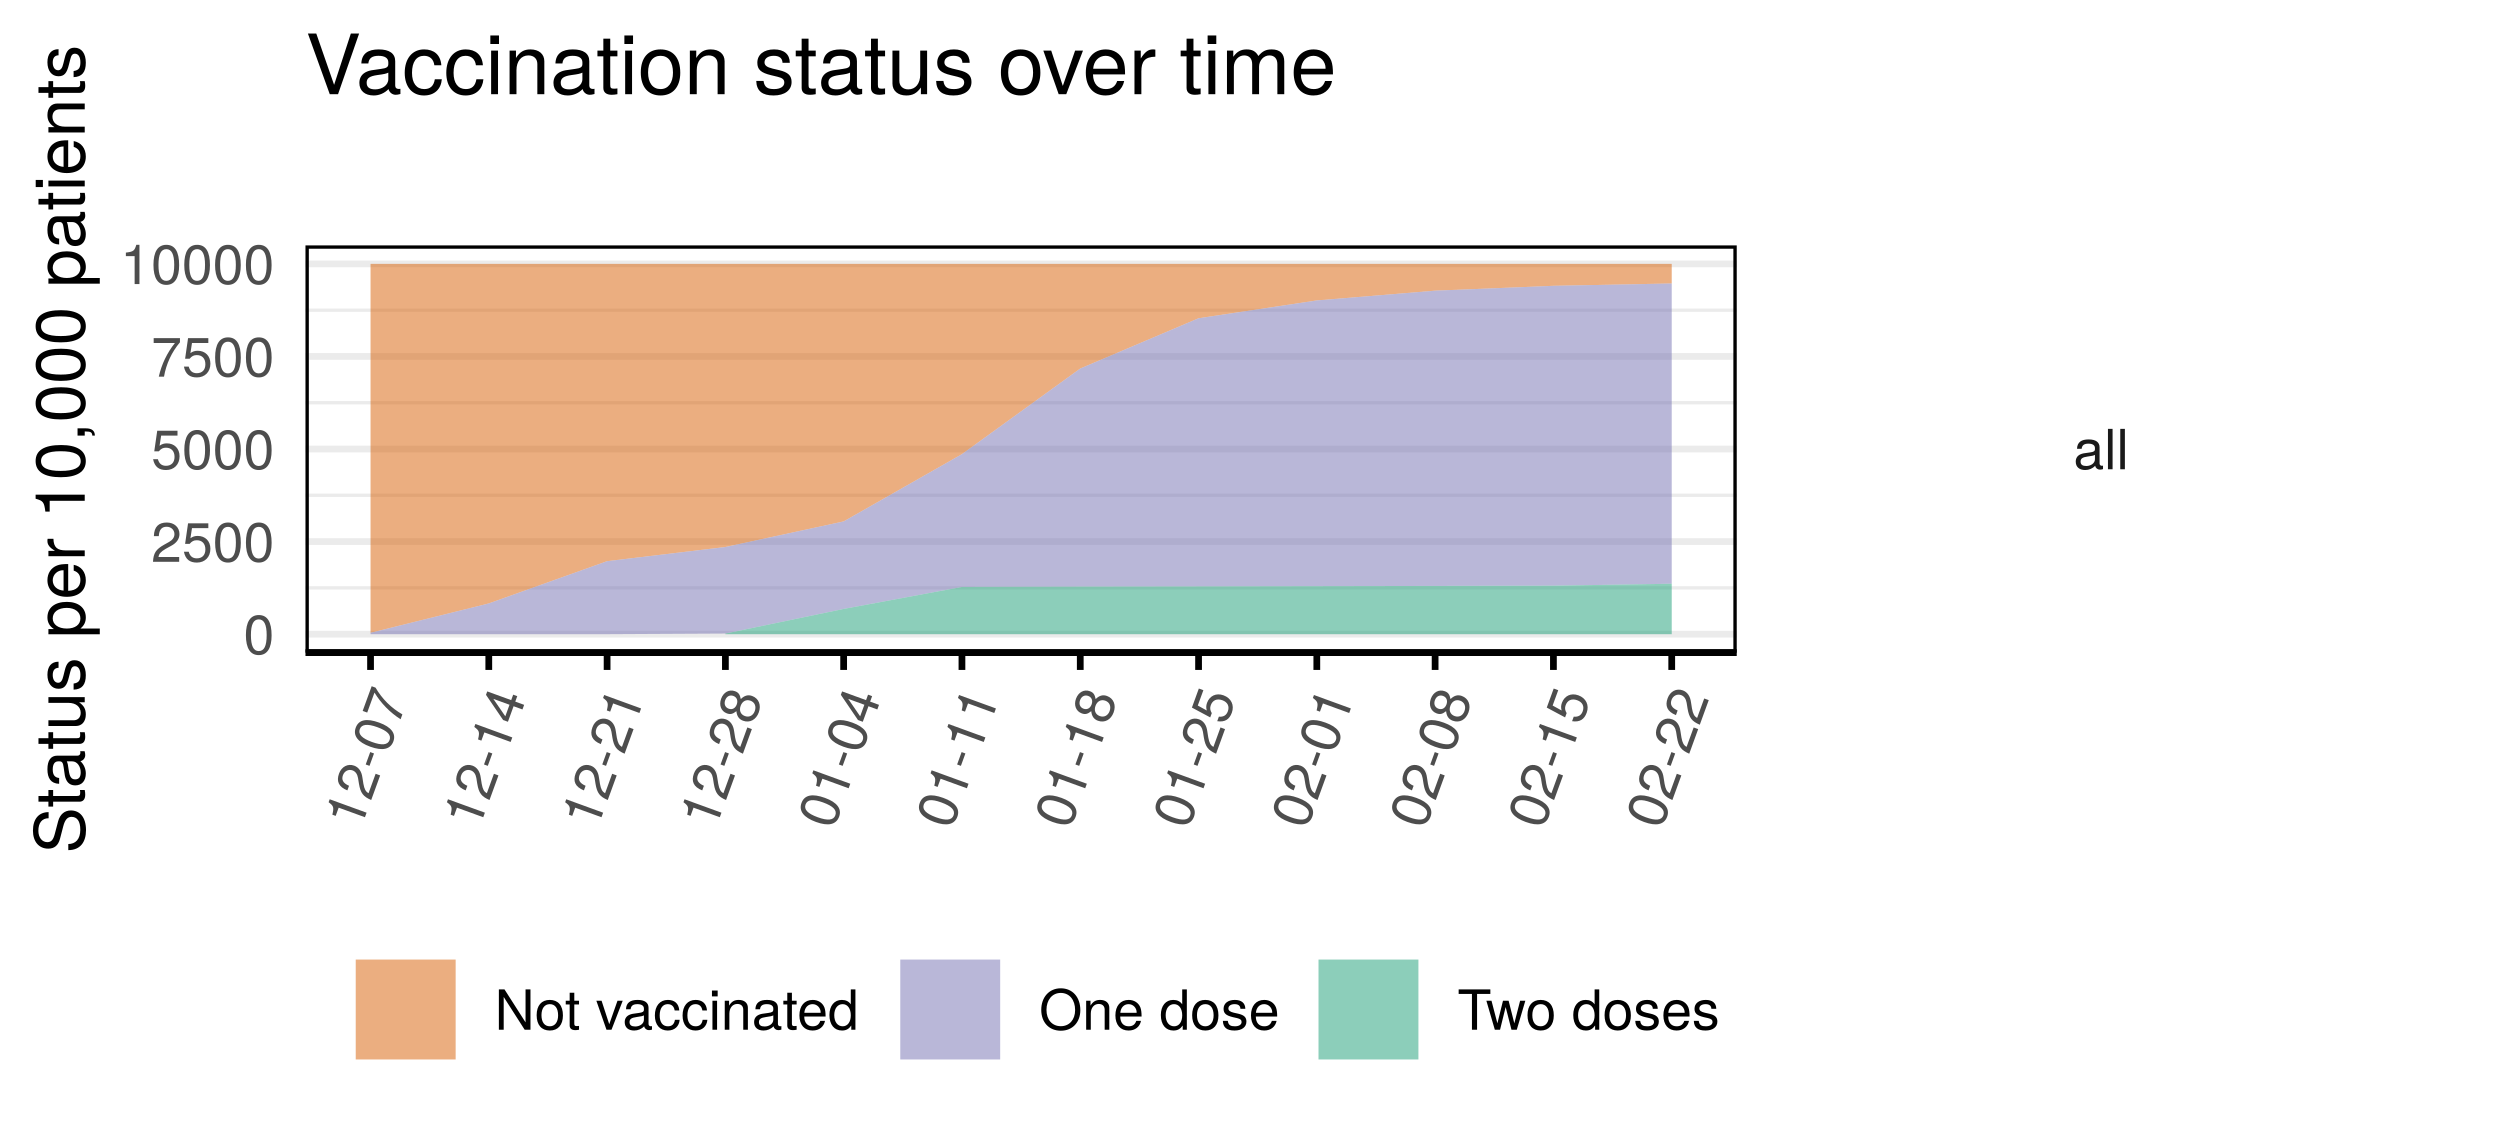
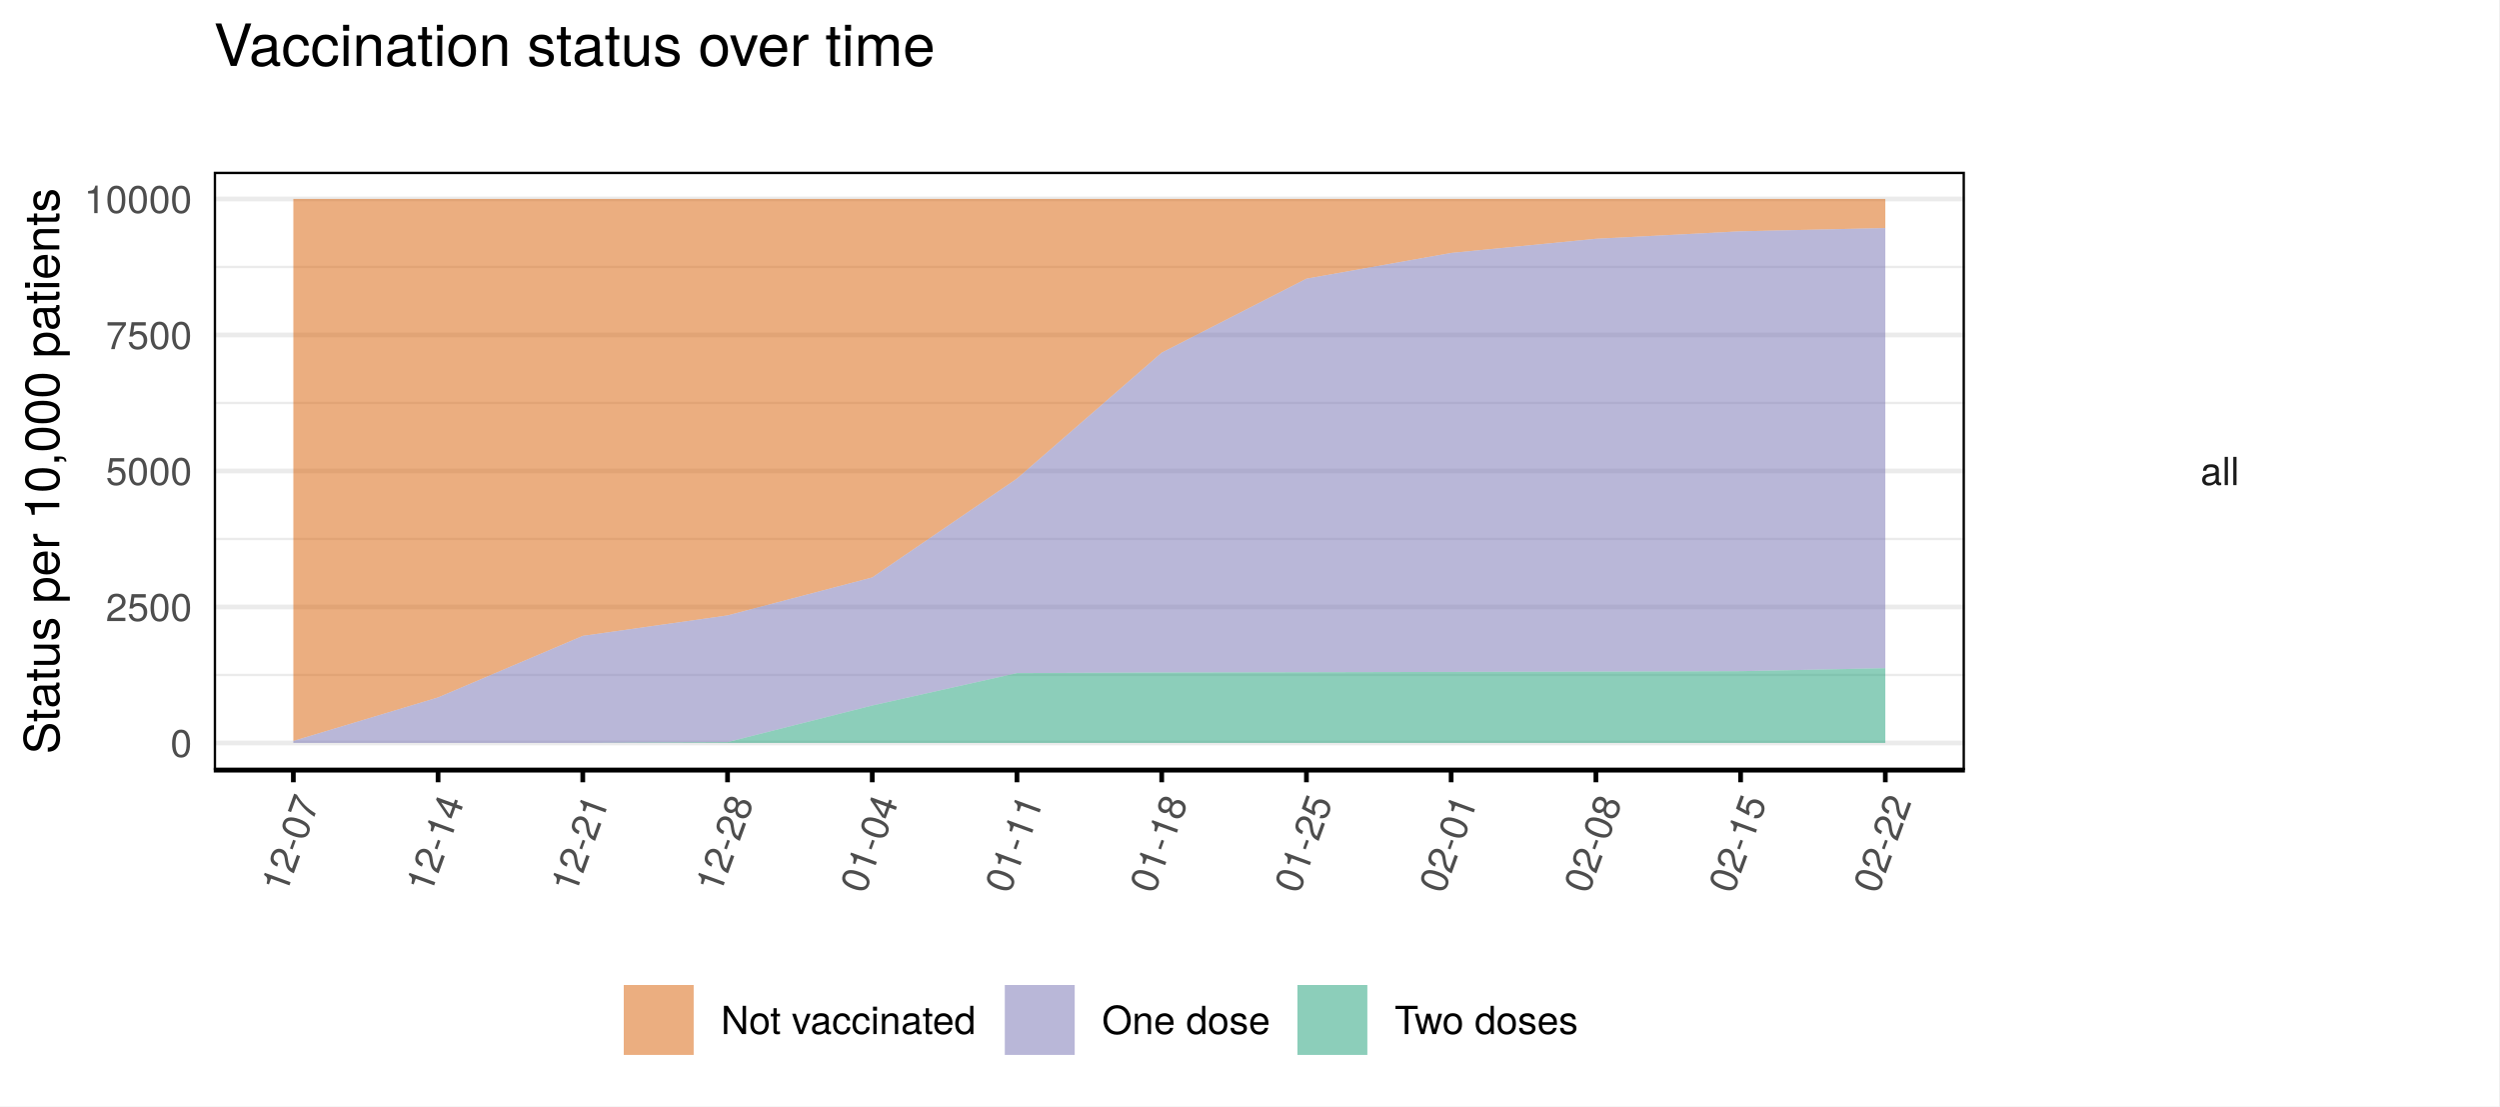
- <svg xmlns="http://www.w3.org/2000/svg" viewBox="0 0 396.85 179.85">
+ <svg xmlns="http://www.w3.org/2000/svg" viewBox="0 0 566.93 250.90">
  <defs>
    <style type="text/css">
    line, polyline, polygon, path, rect, circle {
      fill: none;
      stroke: #000000;
      stroke-linecap: round;
      stroke-linejoin: round;
      stroke-miterlimit: 10.00;
    }
  </style>
  </defs>
  <rect width="100%" height="100%" style="stroke: none; fill: #FFFFFF;" />
  <defs>
-     <clipPath id="cpNDguNDl8Mjc1LjY5fDEwMy42MHwzOC45NQ==">
-       <rect x="48.49" y="38.95" width="227.20" height="64.65" />
+     <clipPath id="cpNDguNDl8NDQ1Ljc3fDE3NC42NXwzOC45NQ==">
+       <rect x="48.49" y="38.95" width="397.28" height="135.70" />
    </clipPath>
  </defs>
-   <polyline points="48.49,93.32 275.69,93.32 " style="stroke-width: 0.53; stroke: #EBEBEB; stroke-linecap: butt;" clip-path="url(#cpNDguNDl8Mjc1LjY5fDEwMy42MHwzOC45NQ==)" />
-   <polyline points="48.49,78.62 275.69,78.62 " style="stroke-width: 0.53; stroke: #EBEBEB; stroke-linecap: butt;" clip-path="url(#cpNDguNDl8Mjc1LjY5fDEwMy42MHwzOC45NQ==)" />
-   <polyline points="48.49,63.93 275.69,63.93 " style="stroke-width: 0.53; stroke: #EBEBEB; stroke-linecap: butt;" clip-path="url(#cpNDguNDl8Mjc1LjY5fDEwMy42MHwzOC45NQ==)" />
-   <polyline points="48.49,49.24 275.69,49.24 " style="stroke-width: 0.53; stroke: #EBEBEB; stroke-linecap: butt;" clip-path="url(#cpNDguNDl8Mjc1LjY5fDEwMy42MHwzOC45NQ==)" />
-   <polyline points="48.49,100.67 275.69,100.67 " style="stroke-width: 1.07; stroke: #EBEBEB; stroke-linecap: butt;" clip-path="url(#cpNDguNDl8Mjc1LjY5fDEwMy42MHwzOC45NQ==)" />
-   <polyline points="48.49,85.97 275.69,85.97 " style="stroke-width: 1.07; stroke: #EBEBEB; stroke-linecap: butt;" clip-path="url(#cpNDguNDl8Mjc1LjY5fDEwMy42MHwzOC45NQ==)" />
-   <polyline points="48.49,71.28 275.69,71.28 " style="stroke-width: 1.07; stroke: #EBEBEB; stroke-linecap: butt;" clip-path="url(#cpNDguNDl8Mjc1LjY5fDEwMy42MHwzOC45NQ==)" />
-   <polyline points="48.49,56.58 275.69,56.58 " style="stroke-width: 1.07; stroke: #EBEBEB; stroke-linecap: butt;" clip-path="url(#cpNDguNDl8Mjc1LjY5fDEwMy42MHwzOC45NQ==)" />
-   <polyline points="48.49,41.89 275.69,41.89 " style="stroke-width: 1.07; stroke: #EBEBEB; stroke-linecap: butt;" clip-path="url(#cpNDguNDl8Mjc1LjY5fDEwMy42MHwzOC45NQ==)" />
-   <polygon points="58.82,41.89 77.59,41.89 96.37,41.89 115.15,41.89 133.92,41.89 152.70,41.89 171.48,41.89 190.26,41.89 209.03,41.89 227.81,41.89 246.59,41.89 265.37,41.89 265.37,45.00 246.59,45.37 227.81,46.14 209.03,47.69 190.26,50.52 171.48,58.50 152.70,72.09 133.92,82.77 115.15,86.83 96.37,89.08 77.59,95.79 58.82,100.45 " style="stroke-width: 0.00; stroke: none; fill: #D95F02; fill-opacity: 0.50;" clip-path="url(#cpNDguNDl8Mjc1LjY5fDEwMy42MHwzOC45NQ==)" />
-   <polyline points="58.82,41.89 77.59,41.89 96.37,41.89 115.15,41.89 133.92,41.89 152.70,41.89 171.48,41.89 190.26,41.89 209.03,41.89 227.81,41.89 246.59,41.89 265.37,41.89 " style="stroke-width: 1.07; stroke: none;" clip-path="url(#cpNDguNDl8Mjc1LjY5fDEwMy42MHwzOC45NQ==)" />
-   <polygon points="58.82,100.45 77.59,95.79 96.37,89.08 115.15,86.83 133.92,82.77 152.70,72.09 171.48,58.50 190.26,50.52 209.03,47.69 227.81,46.14 246.59,45.37 265.37,45.00 265.37,92.66 246.59,92.97 227.81,93.01 209.03,93.05 190.26,93.09 171.48,93.12 152.70,93.17 133.92,96.66 115.15,100.57 96.37,100.67 77.59,100.67 58.82,100.67 " style="stroke-width: 0.00; stroke: none; fill: #7570B3; fill-opacity: 0.50;" clip-path="url(#cpNDguNDl8Mjc1LjY5fDEwMy42MHwzOC45NQ==)" />
-   <polyline points="58.82,100.45 77.59,95.79 96.37,89.08 115.15,86.83 133.92,82.77 152.70,72.09 171.48,58.50 190.26,50.52 209.03,47.69 227.81,46.14 246.59,45.37 265.37,45.00 " style="stroke-width: 1.07; stroke: none;" clip-path="url(#cpNDguNDl8Mjc1LjY5fDEwMy42MHwzOC45NQ==)" />
-   <polygon points="115.15,100.57 133.92,96.66 152.70,93.17 171.48,93.12 190.26,93.09 209.03,93.05 227.81,93.01 246.59,92.97 265.37,92.66 265.37,100.67 246.59,100.67 227.81,100.67 209.03,100.67 190.26,100.67 171.48,100.67 152.70,100.67 133.92,100.67 115.15,100.67 " style="stroke-width: 0.00; stroke: none; fill: #1B9E77; fill-opacity: 0.50;" clip-path="url(#cpNDguNDl8Mjc1LjY5fDEwMy42MHwzOC45NQ==)" />
-   <polyline points="115.15,100.57 133.92,96.66 152.70,93.17 171.48,93.12 190.26,93.09 209.03,93.05 227.81,93.01 246.59,92.97 265.37,92.66 " style="stroke-width: 1.07; stroke: none;" clip-path="url(#cpNDguNDl8Mjc1LjY5fDEwMy42MHwzOC45NQ==)" />
-   <rect x="48.49" y="38.95" width="227.20" height="64.65" style="stroke-width: 1.07;" clip-path="url(#cpNDguNDl8Mjc1LjY5fDEwMy42MHwzOC45NQ==)" />
+   <polyline points="48.49,153.06 445.77,153.06 " style="stroke-width: 0.53; stroke: #EBEBEB; stroke-linecap: butt;" clip-path="url(#cpNDguNDl8NDQ1Ljc3fDE3NC42NXwzOC45NQ==)" />
+   <polyline points="48.49,122.22 445.77,122.22 " style="stroke-width: 0.53; stroke: #EBEBEB; stroke-linecap: butt;" clip-path="url(#cpNDguNDl8NDQ1Ljc3fDE3NC42NXwzOC45NQ==)" />
+   <polyline points="48.49,91.38 445.77,91.38 " style="stroke-width: 0.53; stroke: #EBEBEB; stroke-linecap: butt;" clip-path="url(#cpNDguNDl8NDQ1Ljc3fDE3NC42NXwzOC45NQ==)" />
+   <polyline points="48.49,60.54 445.77,60.54 " style="stroke-width: 0.53; stroke: #EBEBEB; stroke-linecap: butt;" clip-path="url(#cpNDguNDl8NDQ1Ljc3fDE3NC42NXwzOC45NQ==)" />
+   <polyline points="48.49,168.48 445.77,168.48 " style="stroke-width: 1.07; stroke: #EBEBEB; stroke-linecap: butt;" clip-path="url(#cpNDguNDl8NDQ1Ljc3fDE3NC42NXwzOC45NQ==)" />
+   <polyline points="48.49,137.64 445.77,137.64 " style="stroke-width: 1.07; stroke: #EBEBEB; stroke-linecap: butt;" clip-path="url(#cpNDguNDl8NDQ1Ljc3fDE3NC42NXwzOC45NQ==)" />
+   <polyline points="48.49,106.80 445.77,106.80 " style="stroke-width: 1.07; stroke: #EBEBEB; stroke-linecap: butt;" clip-path="url(#cpNDguNDl8NDQ1Ljc3fDE3NC42NXwzOC45NQ==)" />
+   <polyline points="48.49,75.96 445.77,75.96 " style="stroke-width: 1.07; stroke: #EBEBEB; stroke-linecap: butt;" clip-path="url(#cpNDguNDl8NDQ1Ljc3fDE3NC42NXwzOC45NQ==)" />
+   <polyline points="48.49,45.12 445.77,45.12 " style="stroke-width: 1.07; stroke: #EBEBEB; stroke-linecap: butt;" clip-path="url(#cpNDguNDl8NDQ1Ljc3fDE3NC42NXwzOC45NQ==)" />
+   <polygon points="66.55,45.12 99.38,45.12 132.21,45.12 165.05,45.12 197.88,45.12 230.71,45.12 263.55,45.12 296.38,45.12 329.21,45.12 362.05,45.12 394.88,45.12 427.71,45.12 427.71,51.71 394.88,52.45 362.05,54.15 329.21,57.36 296.38,63.20 263.55,79.98 230.71,108.53 197.88,130.95 165.05,139.56 132.21,144.20 99.38,158.16 66.55,168.03 " style="stroke-width: 0.00; stroke: none; fill: #D95F02; fill-opacity: 0.50;" clip-path="url(#cpNDguNDl8NDQ1Ljc3fDE3NC42NXwzOC45NQ==)" />
+   <polyline points="66.55,45.12 99.38,45.12 132.21,45.12 165.05,45.12 197.88,45.12 230.71,45.12 263.55,45.12 296.38,45.12 329.21,45.12 362.05,45.12 394.88,45.12 427.71,45.12 " style="stroke-width: 1.07; stroke: none;" clip-path="url(#cpNDguNDl8NDQ1Ljc3fDE3NC42NXwzOC45NQ==)" />
+   <polygon points="66.55,168.03 99.38,158.16 132.21,144.20 165.05,139.56 197.88,130.95 230.71,108.53 263.55,79.98 296.38,63.20 329.21,57.36 362.05,54.15 394.88,52.45 427.71,51.71 427.71,151.53 394.88,152.20 362.05,152.31 329.21,152.37 296.38,152.45 263.55,152.51 230.71,152.64 197.88,159.99 165.05,168.29 132.21,168.48 99.38,168.48 66.55,168.48 " style="stroke-width: 0.00; stroke: none; fill: #7570B3; fill-opacity: 0.50;" clip-path="url(#cpNDguNDl8NDQ1Ljc3fDE3NC42NXwzOC45NQ==)" />
+   <polyline points="66.55,168.03 99.38,158.16 132.21,144.20 165.05,139.56 197.88,130.95 230.71,108.53 263.55,79.98 296.38,63.20 329.21,57.36 362.05,54.15 394.88,52.45 427.71,51.71 " style="stroke-width: 1.07; stroke: none;" clip-path="url(#cpNDguNDl8NDQ1Ljc3fDE3NC42NXwzOC45NQ==)" />
+   <polygon points="66.55,168.48 99.38,168.48 132.21,168.48 165.05,168.29 197.88,159.99 230.71,152.64 263.55,152.51 296.38,152.45 329.21,152.37 362.05,152.31 394.88,152.20 427.71,151.53 427.71,168.48 394.88,168.48 362.05,168.48 329.21,168.48 296.38,168.48 263.55,168.48 230.71,168.48 197.88,168.48 165.05,168.48 132.21,168.48 99.38,168.48 66.55,168.48 " style="stroke-width: 0.00; stroke: none; fill: #1B9E77; fill-opacity: 0.50;" clip-path="url(#cpNDguNDl8NDQ1Ljc3fDE3NC42NXwzOC45NQ==)" />
+   <polyline points="66.55,168.48 99.38,168.48 132.21,168.48 165.05,168.29 197.88,159.99 230.71,152.64 263.55,152.51 296.38,152.45 329.21,152.37 362.05,152.31 394.88,152.20 427.71,151.53 " style="stroke-width: 1.07; stroke: none;" clip-path="url(#cpNDguNDl8NDQ1Ljc3fDE3NC42NXwzOC45NQ==)" />
+   <rect x="48.49" y="38.95" width="397.28" height="135.70" style="stroke-width: 1.07;" clip-path="url(#cpNDguNDl8NDQ1Ljc3fDE3NC42NXwzOC45NQ==)" />
  <defs>
-     <clipPath id="cpMC4wMHwzOTYuODV8MTc5Ljg1fDAuMDA=">
-       <rect x="0.00" y="0.00" width="396.85" height="179.85" />
+     <clipPath id="cpMC4wMHw1NjYuOTN8MjUwLjkwfDAuMDA=">
+       <rect x="0.00" y="0.00" width="566.93" height="250.90" />
    </clipPath>
  </defs>
  <defs>
-     <clipPath id="cpMjc1LjY5fDM5MS4zN3wxMDMuNjB8MzguOTU=">
-       <rect x="275.69" y="38.95" width="115.68" height="64.65" />
+     <clipPath id="cpNDQ1Ljc3fDU2MS40NXwxNzQuNjV8MzguOTU=">
+       <rect x="445.77" y="38.95" width="115.68" height="135.70" />
    </clipPath>
  </defs>
  <defs>
-     <clipPath id="cpMzI0Ljc1fDM0Mi4zMnwxMDMuNjB8MzguOTU=">
-       <rect x="324.75" y="38.95" width="17.57" height="64.65" />
+     <clipPath id="cpNDk0LjgzfDUxMi4zOXwxNzQuNjV8MzguOTU=">
+       <rect x="494.83" y="38.95" width="17.57" height="135.70" />
    </clipPath>
  </defs>
-   <g clip-path="url(#cpMzI0Ljc1fDM0Mi4zMnwxMDMuNjB8MzguOTU=)">
-     <text x="329.13" y="74.49" style="font-size: 8.80px; fill: #1A1A1A; font-family: TeX Gyre Heros;" textLength="8.80px" lengthAdjust="spacingAndGlyphs">all</text>
+   <g clip-path="url(#cpNDk0LjgzfDUxMi4zOXwxNzQuNjV8MzguOTU=)">
+     <text x="499.21" y="110.01" style="font-size: 8.80px; fill: #1A1A1A; font-family: TeX Gyre Heros;" textLength="8.80px" lengthAdjust="spacingAndGlyphs">all</text>
  </g>
  <defs>
-     <clipPath id="cpMjc1LjY5fDM5MS4zN3wxMDMuNjB8MzguOTU=">
-       <rect x="275.69" y="38.95" width="115.68" height="64.65" />
+     <clipPath id="cpNDQ1Ljc3fDU2MS40NXwxNzQuNjV8MzguOTU=">
+       <rect x="445.77" y="38.95" width="115.68" height="135.70" />
    </clipPath>
  </defs>
  <defs>
-     <clipPath id="cpMC4wMHwzOTYuODV8MTc5Ljg1fDAuMDA=">
-       <rect x="0.00" y="0.00" width="396.85" height="179.85" />
+     <clipPath id="cpMC4wMHw1NjYuOTN8MjUwLjkwfDAuMDA=">
+       <rect x="0.00" y="0.00" width="566.93" height="250.90" />
    </clipPath>
  </defs>
-   <polyline points="48.49,103.60 275.69,103.60 " style="stroke-width: 1.07; stroke-linecap: butt;" clip-path="url(#cpMC4wMHwzOTYuODV8MTc5Ljg1fDAuMDA=)" />
-   <polyline points="58.82,106.34 58.82,103.60 " style="stroke-width: 1.07; stroke-linecap: butt;" clip-path="url(#cpMC4wMHwzOTYuODV8MTc5Ljg1fDAuMDA=)" />
-   <polyline points="77.59,106.34 77.59,103.60 " style="stroke-width: 1.07; stroke-linecap: butt;" clip-path="url(#cpMC4wMHwzOTYuODV8MTc5Ljg1fDAuMDA=)" />
-   <polyline points="96.37,106.34 96.37,103.60 " style="stroke-width: 1.07; stroke-linecap: butt;" clip-path="url(#cpMC4wMHwzOTYuODV8MTc5Ljg1fDAuMDA=)" />
-   <polyline points="115.15,106.34 115.15,103.60 " style="stroke-width: 1.07; stroke-linecap: butt;" clip-path="url(#cpMC4wMHwzOTYuODV8MTc5Ljg1fDAuMDA=)" />
-   <polyline points="133.92,106.34 133.92,103.60 " style="stroke-width: 1.07; stroke-linecap: butt;" clip-path="url(#cpMC4wMHwzOTYuODV8MTc5Ljg1fDAuMDA=)" />
-   <polyline points="152.70,106.34 152.70,103.60 " style="stroke-width: 1.07; stroke-linecap: butt;" clip-path="url(#cpMC4wMHwzOTYuODV8MTc5Ljg1fDAuMDA=)" />
-   <polyline points="171.48,106.34 171.48,103.60 " style="stroke-width: 1.07; stroke-linecap: butt;" clip-path="url(#cpMC4wMHwzOTYuODV8MTc5Ljg1fDAuMDA=)" />
-   <polyline points="190.26,106.34 190.26,103.60 " style="stroke-width: 1.07; stroke-linecap: butt;" clip-path="url(#cpMC4wMHwzOTYuODV8MTc5Ljg1fDAuMDA=)" />
-   <polyline points="209.03,106.34 209.03,103.60 " style="stroke-width: 1.07; stroke-linecap: butt;" clip-path="url(#cpMC4wMHwzOTYuODV8MTc5Ljg1fDAuMDA=)" />
-   <polyline points="227.81,106.34 227.81,103.60 " style="stroke-width: 1.07; stroke-linecap: butt;" clip-path="url(#cpMC4wMHwzOTYuODV8MTc5Ljg1fDAuMDA=)" />
-   <polyline points="246.59,106.34 246.59,103.60 " style="stroke-width: 1.07; stroke-linecap: butt;" clip-path="url(#cpMC4wMHwzOTYuODV8MTc5Ljg1fDAuMDA=)" />
-   <polyline points="265.37,106.34 265.37,103.60 " style="stroke-width: 1.07; stroke-linecap: butt;" clip-path="url(#cpMC4wMHwzOTYuODV8MTc5Ljg1fDAuMDA=)" />
-   <g clip-path="url(#cpMC4wMHwzOTYuODV8MTc5Ljg1fDAuMDA=)">
-     <text transform="translate(57.15,131.87) rotate(-70)" style="font-size: 8.80px; fill: #4D4D4D; font-family: TeX Gyre Heros;" textLength="22.50px" lengthAdjust="spacingAndGlyphs">12-07</text>
+   <polyline points="48.49,174.65 445.77,174.65 " style="stroke-width: 1.07; stroke-linecap: butt;" clip-path="url(#cpMC4wMHw1NjYuOTN8MjUwLjkwfDAuMDA=)" />
+   <polyline points="66.55,177.39 66.55,174.65 " style="stroke-width: 1.07; stroke-linecap: butt;" clip-path="url(#cpMC4wMHw1NjYuOTN8MjUwLjkwfDAuMDA=)" />
+   <polyline points="99.38,177.39 99.38,174.65 " style="stroke-width: 1.07; stroke-linecap: butt;" clip-path="url(#cpMC4wMHw1NjYuOTN8MjUwLjkwfDAuMDA=)" />
+   <polyline points="132.21,177.39 132.21,174.65 " style="stroke-width: 1.07; stroke-linecap: butt;" clip-path="url(#cpMC4wMHw1NjYuOTN8MjUwLjkwfDAuMDA=)" />
+   <polyline points="165.05,177.39 165.05,174.65 " style="stroke-width: 1.07; stroke-linecap: butt;" clip-path="url(#cpMC4wMHw1NjYuOTN8MjUwLjkwfDAuMDA=)" />
+   <polyline points="197.88,177.39 197.88,174.65 " style="stroke-width: 1.07; stroke-linecap: butt;" clip-path="url(#cpMC4wMHw1NjYuOTN8MjUwLjkwfDAuMDA=)" />
+   <polyline points="230.71,177.39 230.71,174.65 " style="stroke-width: 1.07; stroke-linecap: butt;" clip-path="url(#cpMC4wMHw1NjYuOTN8MjUwLjkwfDAuMDA=)" />
+   <polyline points="263.55,177.39 263.55,174.65 " style="stroke-width: 1.07; stroke-linecap: butt;" clip-path="url(#cpMC4wMHw1NjYuOTN8MjUwLjkwfDAuMDA=)" />
+   <polyline points="296.38,177.39 296.38,174.65 " style="stroke-width: 1.07; stroke-linecap: butt;" clip-path="url(#cpMC4wMHw1NjYuOTN8MjUwLjkwfDAuMDA=)" />
+   <polyline points="329.21,177.39 329.21,174.65 " style="stroke-width: 1.07; stroke-linecap: butt;" clip-path="url(#cpMC4wMHw1NjYuOTN8MjUwLjkwfDAuMDA=)" />
+   <polyline points="362.05,177.39 362.05,174.65 " style="stroke-width: 1.07; stroke-linecap: butt;" clip-path="url(#cpMC4wMHw1NjYuOTN8MjUwLjkwfDAuMDA=)" />
+   <polyline points="394.88,177.39 394.88,174.65 " style="stroke-width: 1.07; stroke-linecap: butt;" clip-path="url(#cpMC4wMHw1NjYuOTN8MjUwLjkwfDAuMDA=)" />
+   <polyline points="427.71,177.39 427.71,174.65 " style="stroke-width: 1.07; stroke-linecap: butt;" clip-path="url(#cpMC4wMHw1NjYuOTN8MjUwLjkwfDAuMDA=)" />
+   <g clip-path="url(#cpMC4wMHw1NjYuOTN8MjUwLjkwfDAuMDA=)">
+     <text transform="translate(64.88,202.92) rotate(-70)" style="font-size: 8.80px; fill: #4D4D4D; font-family: TeX Gyre Heros;" textLength="22.50px" lengthAdjust="spacingAndGlyphs">12-07</text>
  </g>
-   <g clip-path="url(#cpMC4wMHwzOTYuODV8MTc5Ljg1fDAuMDA=)">
-     <text transform="translate(75.93,131.87) rotate(-70)" style="font-size: 8.80px; fill: #4D4D4D; font-family: TeX Gyre Heros;" textLength="22.50px" lengthAdjust="spacingAndGlyphs">12-14</text>
+   <g clip-path="url(#cpMC4wMHw1NjYuOTN8MjUwLjkwfDAuMDA=)">
+     <text transform="translate(97.71,202.92) rotate(-70)" style="font-size: 8.80px; fill: #4D4D4D; font-family: TeX Gyre Heros;" textLength="22.50px" lengthAdjust="spacingAndGlyphs">12-14</text>
  </g>
-   <g clip-path="url(#cpMC4wMHwzOTYuODV8MTc5Ljg1fDAuMDA=)">
-     <text transform="translate(94.70,131.87) rotate(-70)" style="font-size: 8.80px; fill: #4D4D4D; font-family: TeX Gyre Heros;" textLength="22.50px" lengthAdjust="spacingAndGlyphs">12-21</text>
+   <g clip-path="url(#cpMC4wMHw1NjYuOTN8MjUwLjkwfDAuMDA=)">
+     <text transform="translate(130.55,202.92) rotate(-70)" style="font-size: 8.80px; fill: #4D4D4D; font-family: TeX Gyre Heros;" textLength="22.50px" lengthAdjust="spacingAndGlyphs">12-21</text>
  </g>
-   <g clip-path="url(#cpMC4wMHwzOTYuODV8MTc5Ljg1fDAuMDA=)">
-     <text transform="translate(113.48,131.87) rotate(-70)" style="font-size: 8.80px; fill: #4D4D4D; font-family: TeX Gyre Heros;" textLength="22.50px" lengthAdjust="spacingAndGlyphs">12-28</text>
+   <g clip-path="url(#cpMC4wMHw1NjYuOTN8MjUwLjkwfDAuMDA=)">
+     <text transform="translate(163.38,202.92) rotate(-70)" style="font-size: 8.80px; fill: #4D4D4D; font-family: TeX Gyre Heros;" textLength="22.50px" lengthAdjust="spacingAndGlyphs">12-28</text>
  </g>
-   <g clip-path="url(#cpMC4wMHwzOTYuODV8MTc5Ljg1fDAuMDA=)">
-     <text transform="translate(132.26,131.87) rotate(-70)" style="font-size: 8.80px; fill: #4D4D4D; font-family: TeX Gyre Heros;" textLength="22.50px" lengthAdjust="spacingAndGlyphs">01-04</text>
+   <g clip-path="url(#cpMC4wMHw1NjYuOTN8MjUwLjkwfDAuMDA=)">
+     <text transform="translate(196.21,202.92) rotate(-70)" style="font-size: 8.80px; fill: #4D4D4D; font-family: TeX Gyre Heros;" textLength="22.50px" lengthAdjust="spacingAndGlyphs">01-04</text>
  </g>
-   <g clip-path="url(#cpMC4wMHwzOTYuODV8MTc5Ljg1fDAuMDA=)">
-     <text transform="translate(151.03,131.87) rotate(-70)" style="font-size: 8.80px; fill: #4D4D4D; font-family: TeX Gyre Heros;" textLength="22.50px" lengthAdjust="spacingAndGlyphs">01-11</text>
+   <g clip-path="url(#cpMC4wMHw1NjYuOTN8MjUwLjkwfDAuMDA=)">
+     <text transform="translate(229.05,202.92) rotate(-70)" style="font-size: 8.80px; fill: #4D4D4D; font-family: TeX Gyre Heros;" textLength="22.50px" lengthAdjust="spacingAndGlyphs">01-11</text>
  </g>
-   <g clip-path="url(#cpMC4wMHwzOTYuODV8MTc5Ljg1fDAuMDA=)">
-     <text transform="translate(169.81,131.87) rotate(-70)" style="font-size: 8.80px; fill: #4D4D4D; font-family: TeX Gyre Heros;" textLength="22.50px" lengthAdjust="spacingAndGlyphs">01-18</text>
+   <g clip-path="url(#cpMC4wMHw1NjYuOTN8MjUwLjkwfDAuMDA=)">
+     <text transform="translate(261.88,202.92) rotate(-70)" style="font-size: 8.80px; fill: #4D4D4D; font-family: TeX Gyre Heros;" textLength="22.50px" lengthAdjust="spacingAndGlyphs">01-18</text>
  </g>
-   <g clip-path="url(#cpMC4wMHwzOTYuODV8MTc5Ljg1fDAuMDA=)">
-     <text transform="translate(188.59,131.87) rotate(-70)" style="font-size: 8.80px; fill: #4D4D4D; font-family: TeX Gyre Heros;" textLength="22.50px" lengthAdjust="spacingAndGlyphs">01-25</text>
+   <g clip-path="url(#cpMC4wMHw1NjYuOTN8MjUwLjkwfDAuMDA=)">
+     <text transform="translate(294.71,202.92) rotate(-70)" style="font-size: 8.80px; fill: #4D4D4D; font-family: TeX Gyre Heros;" textLength="22.50px" lengthAdjust="spacingAndGlyphs">01-25</text>
  </g>
-   <g clip-path="url(#cpMC4wMHwzOTYuODV8MTc5Ljg1fDAuMDA=)">
-     <text transform="translate(207.37,131.87) rotate(-70)" style="font-size: 8.80px; fill: #4D4D4D; font-family: TeX Gyre Heros;" textLength="22.50px" lengthAdjust="spacingAndGlyphs">02-01</text>
+   <g clip-path="url(#cpMC4wMHw1NjYuOTN8MjUwLjkwfDAuMDA=)">
+     <text transform="translate(327.55,202.92) rotate(-70)" style="font-size: 8.80px; fill: #4D4D4D; font-family: TeX Gyre Heros;" textLength="22.50px" lengthAdjust="spacingAndGlyphs">02-01</text>
  </g>
-   <g clip-path="url(#cpMC4wMHwzOTYuODV8MTc5Ljg1fDAuMDA=)">
-     <text transform="translate(226.14,131.87) rotate(-70)" style="font-size: 8.80px; fill: #4D4D4D; font-family: TeX Gyre Heros;" textLength="22.50px" lengthAdjust="spacingAndGlyphs">02-08</text>
+   <g clip-path="url(#cpMC4wMHw1NjYuOTN8MjUwLjkwfDAuMDA=)">
+     <text transform="translate(360.38,202.92) rotate(-70)" style="font-size: 8.80px; fill: #4D4D4D; font-family: TeX Gyre Heros;" textLength="22.50px" lengthAdjust="spacingAndGlyphs">02-08</text>
  </g>
-   <g clip-path="url(#cpMC4wMHwzOTYuODV8MTc5Ljg1fDAuMDA=)">
-     <text transform="translate(244.92,131.87) rotate(-70)" style="font-size: 8.80px; fill: #4D4D4D; font-family: TeX Gyre Heros;" textLength="22.50px" lengthAdjust="spacingAndGlyphs">02-15</text>
+   <g clip-path="url(#cpMC4wMHw1NjYuOTN8MjUwLjkwfDAuMDA=)">
+     <text transform="translate(393.21,202.92) rotate(-70)" style="font-size: 8.80px; fill: #4D4D4D; font-family: TeX Gyre Heros;" textLength="22.50px" lengthAdjust="spacingAndGlyphs">02-15</text>
  </g>
-   <g clip-path="url(#cpMC4wMHwzOTYuODV8MTc5Ljg1fDAuMDA=)">
-     <text transform="translate(263.70,131.87) rotate(-70)" style="font-size: 8.80px; fill: #4D4D4D; font-family: TeX Gyre Heros;" textLength="22.50px" lengthAdjust="spacingAndGlyphs">02-22</text>
+   <g clip-path="url(#cpMC4wMHw1NjYuOTN8MjUwLjkwfDAuMDA=)">
+     <text transform="translate(426.05,202.92) rotate(-70)" style="font-size: 8.80px; fill: #4D4D4D; font-family: TeX Gyre Heros;" textLength="22.50px" lengthAdjust="spacingAndGlyphs">02-22</text>
  </g>
-   <g clip-path="url(#cpMC4wMHwzOTYuODV8MTc5Ljg1fDAuMDA=)">
-     <text x="38.66" y="103.87" style="font-size: 8.80px; fill: #4D4D4D; font-family: TeX Gyre Heros;" textLength="4.89px" lengthAdjust="spacingAndGlyphs">0</text>
+   <g clip-path="url(#cpMC4wMHw1NjYuOTN8MjUwLjkwfDAuMDA=)">
+     <text x="38.66" y="171.69" style="font-size: 8.80px; fill: #4D4D4D; font-family: TeX Gyre Heros;" textLength="4.89px" lengthAdjust="spacingAndGlyphs">0</text>
  </g>
-   <g clip-path="url(#cpMC4wMHwzOTYuODV8MTc5Ljg1fDAuMDA=)">
-     <text x="23.99" y="89.18" style="font-size: 8.80px; fill: #4D4D4D; font-family: TeX Gyre Heros;" textLength="19.57px" lengthAdjust="spacingAndGlyphs">2500</text>
+   <g clip-path="url(#cpMC4wMHw1NjYuOTN8MjUwLjkwfDAuMDA=)">
+     <text x="23.99" y="140.85" style="font-size: 8.80px; fill: #4D4D4D; font-family: TeX Gyre Heros;" textLength="19.57px" lengthAdjust="spacingAndGlyphs">2500</text>
  </g>
-   <g clip-path="url(#cpMC4wMHwzOTYuODV8MTc5Ljg1fDAuMDA=)">
-     <text x="23.99" y="74.49" style="font-size: 8.80px; fill: #4D4D4D; font-family: TeX Gyre Heros;" textLength="19.57px" lengthAdjust="spacingAndGlyphs">5000</text>
+   <g clip-path="url(#cpMC4wMHw1NjYuOTN8MjUwLjkwfDAuMDA=)">
+     <text x="23.99" y="110.01" style="font-size: 8.80px; fill: #4D4D4D; font-family: TeX Gyre Heros;" textLength="19.57px" lengthAdjust="spacingAndGlyphs">5000</text>
  </g>
-   <g clip-path="url(#cpMC4wMHwzOTYuODV8MTc5Ljg1fDAuMDA=)">
-     <text x="23.99" y="59.79" style="font-size: 8.80px; fill: #4D4D4D; font-family: TeX Gyre Heros;" textLength="19.57px" lengthAdjust="spacingAndGlyphs">7500</text>
+   <g clip-path="url(#cpMC4wMHw1NjYuOTN8MjUwLjkwfDAuMDA=)">
+     <text x="23.99" y="79.17" style="font-size: 8.80px; fill: #4D4D4D; font-family: TeX Gyre Heros;" textLength="19.57px" lengthAdjust="spacingAndGlyphs">7500</text>
  </g>
-   <g clip-path="url(#cpMC4wMHwzOTYuODV8MTc5Ljg1fDAuMDA=)">
-     <text x="19.09" y="45.10" style="font-size: 8.80px; fill: #4D4D4D; font-family: TeX Gyre Heros;" textLength="24.46px" lengthAdjust="spacingAndGlyphs">10000</text>
+   <g clip-path="url(#cpMC4wMHw1NjYuOTN8MjUwLjkwfDAuMDA=)">
+     <text x="19.09" y="48.33" style="font-size: 8.80px; fill: #4D4D4D; font-family: TeX Gyre Heros;" textLength="24.46px" lengthAdjust="spacingAndGlyphs">10000</text>
  </g>
-   <g clip-path="url(#cpMC4wMHwzOTYuODV8MTc5Ljg1fDAuMDA=)">
-     <text transform="translate(13.45,135.48) rotate(-90)" style="font-size: 11.00px; font-family: TeX Gyre Heros;" textLength="128.41px" lengthAdjust="spacingAndGlyphs">Status per 10,000 patients</text>
+   <g clip-path="url(#cpMC4wMHw1NjYuOTN8MjUwLjkwfDAuMDA=)">
+     <text transform="translate(13.45,171.01) rotate(-90)" style="font-size: 11.00px; font-family: TeX Gyre Heros;" textLength="128.41px" lengthAdjust="spacingAndGlyphs">Status per 10,000 patients</text>
  </g>
-   <rect x="56.47" y="152.32" width="15.86" height="15.86" style="stroke-width: 1.07; stroke: none; stroke-linecap: square; stroke-linejoin: miter; fill: #D95F02; fill-opacity: 0.50;" clip-path="url(#cpMC4wMHwzOTYuODV8MTc5Ljg1fDAuMDA=)" />
-   <rect x="142.91" y="152.32" width="15.86" height="15.86" style="stroke-width: 1.07; stroke: none; stroke-linecap: square; stroke-linejoin: miter; fill: #7570B3; fill-opacity: 0.50;" clip-path="url(#cpMC4wMHwzOTYuODV8MTc5Ljg1fDAuMDA=)" />
-   <rect x="209.30" y="152.32" width="15.86" height="15.86" style="stroke-width: 1.07; stroke: none; stroke-linecap: square; stroke-linejoin: miter; fill: #1B9E77; fill-opacity: 0.50;" clip-path="url(#cpMC4wMHwzOTYuODV8MTc5Ljg1fDAuMDA=)" />
-   <g clip-path="url(#cpMC4wMHwzOTYuODV8MTc5Ljg1fDAuMDA=)">
-     <text x="78.52" y="163.46" style="font-size: 8.80px; font-family: TeX Gyre Heros;" textLength="58.20px" lengthAdjust="spacingAndGlyphs">Not vaccinated</text>
+   <rect x="141.51" y="223.37" width="15.86" height="15.86" style="stroke-width: 1.07; stroke: none; stroke-linecap: square; stroke-linejoin: miter; fill: #D95F02; fill-opacity: 0.50;" clip-path="url(#cpMC4wMHw1NjYuOTN8MjUwLjkwfDAuMDA=)" />
+   <rect x="227.95" y="223.37" width="15.86" height="15.86" style="stroke-width: 1.07; stroke: none; stroke-linecap: square; stroke-linejoin: miter; fill: #7570B3; fill-opacity: 0.50;" clip-path="url(#cpMC4wMHw1NjYuOTN8MjUwLjkwfDAuMDA=)" />
+   <rect x="294.34" y="223.37" width="15.86" height="15.86" style="stroke-width: 1.07; stroke: none; stroke-linecap: square; stroke-linejoin: miter; fill: #1B9E77; fill-opacity: 0.50;" clip-path="url(#cpMC4wMHw1NjYuOTN8MjUwLjkwfDAuMDA=)" />
+   <g clip-path="url(#cpMC4wMHw1NjYuOTN8MjUwLjkwfDAuMDA=)">
+     <text x="163.56" y="234.50" style="font-size: 8.80px; font-family: TeX Gyre Heros;" textLength="58.20px" lengthAdjust="spacingAndGlyphs">Not vaccinated</text>
  </g>
-   <g clip-path="url(#cpMC4wMHwzOTYuODV8MTc5Ljg1fDAuMDA=)">
-     <text x="164.96" y="163.46" style="font-size: 8.80px; font-family: TeX Gyre Heros;" textLength="38.16px" lengthAdjust="spacingAndGlyphs">One dose</text>
+   <g clip-path="url(#cpMC4wMHw1NjYuOTN8MjUwLjkwfDAuMDA=)">
+     <text x="250.00" y="234.50" style="font-size: 8.80px; font-family: TeX Gyre Heros;" textLength="38.16px" lengthAdjust="spacingAndGlyphs">One dose</text>
  </g>
-   <g clip-path="url(#cpMC4wMHwzOTYuODV8MTc5Ljg1fDAuMDA=)">
-     <text x="231.36" y="163.46" style="font-size: 8.80px; font-family: TeX Gyre Heros;" textLength="42.55px" lengthAdjust="spacingAndGlyphs">Two doses</text>
+   <g clip-path="url(#cpMC4wMHw1NjYuOTN8MjUwLjkwfDAuMDA=)">
+     <text x="316.39" y="234.50" style="font-size: 8.80px; font-family: TeX Gyre Heros;" textLength="42.55px" lengthAdjust="spacingAndGlyphs">Two doses</text>
  </g>
-   <g clip-path="url(#cpMC4wMHwzOTYuODV8MTc5Ljg1fDAuMDA=)">
+   <g clip-path="url(#cpMC4wMHw1NjYuOTN8MjUwLjkwfDAuMDA=)">
    <text x="48.49" y="14.95" style="font-size: 13.20px; font-family: TeX Gyre Heros;" textLength="165.07px" lengthAdjust="spacingAndGlyphs">Vaccination status over time</text>
  </g>
</svg>
